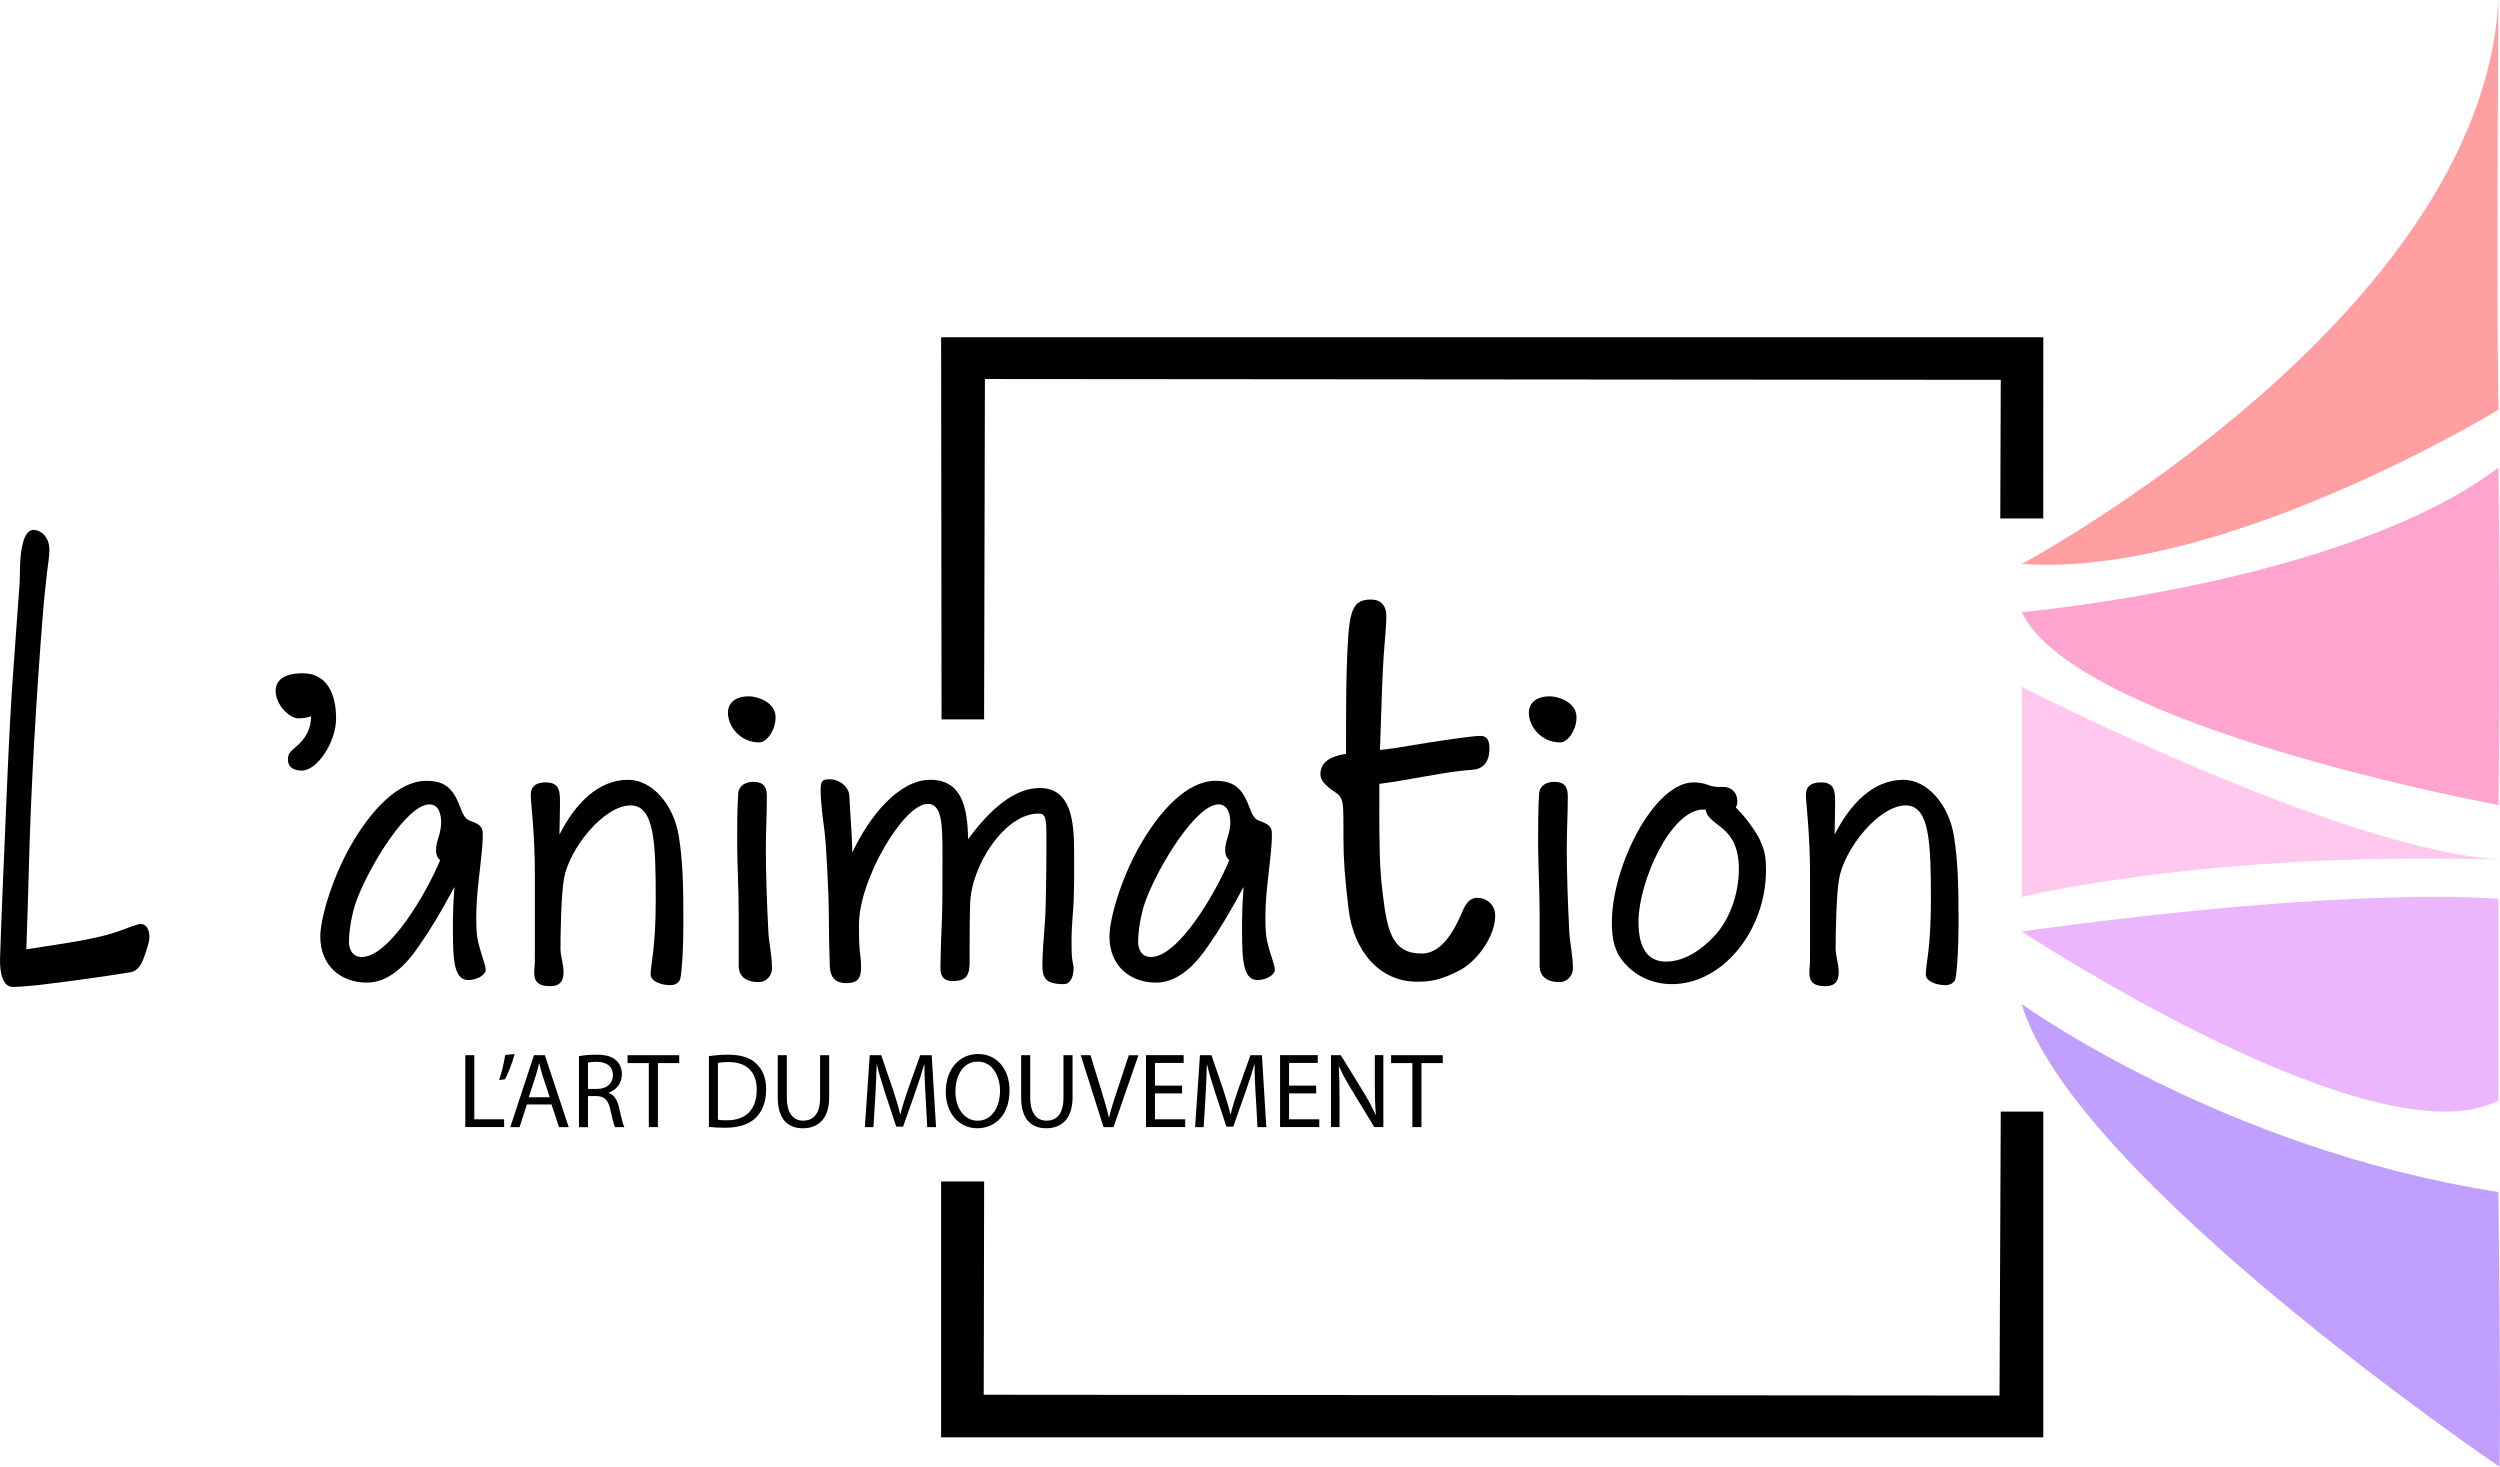
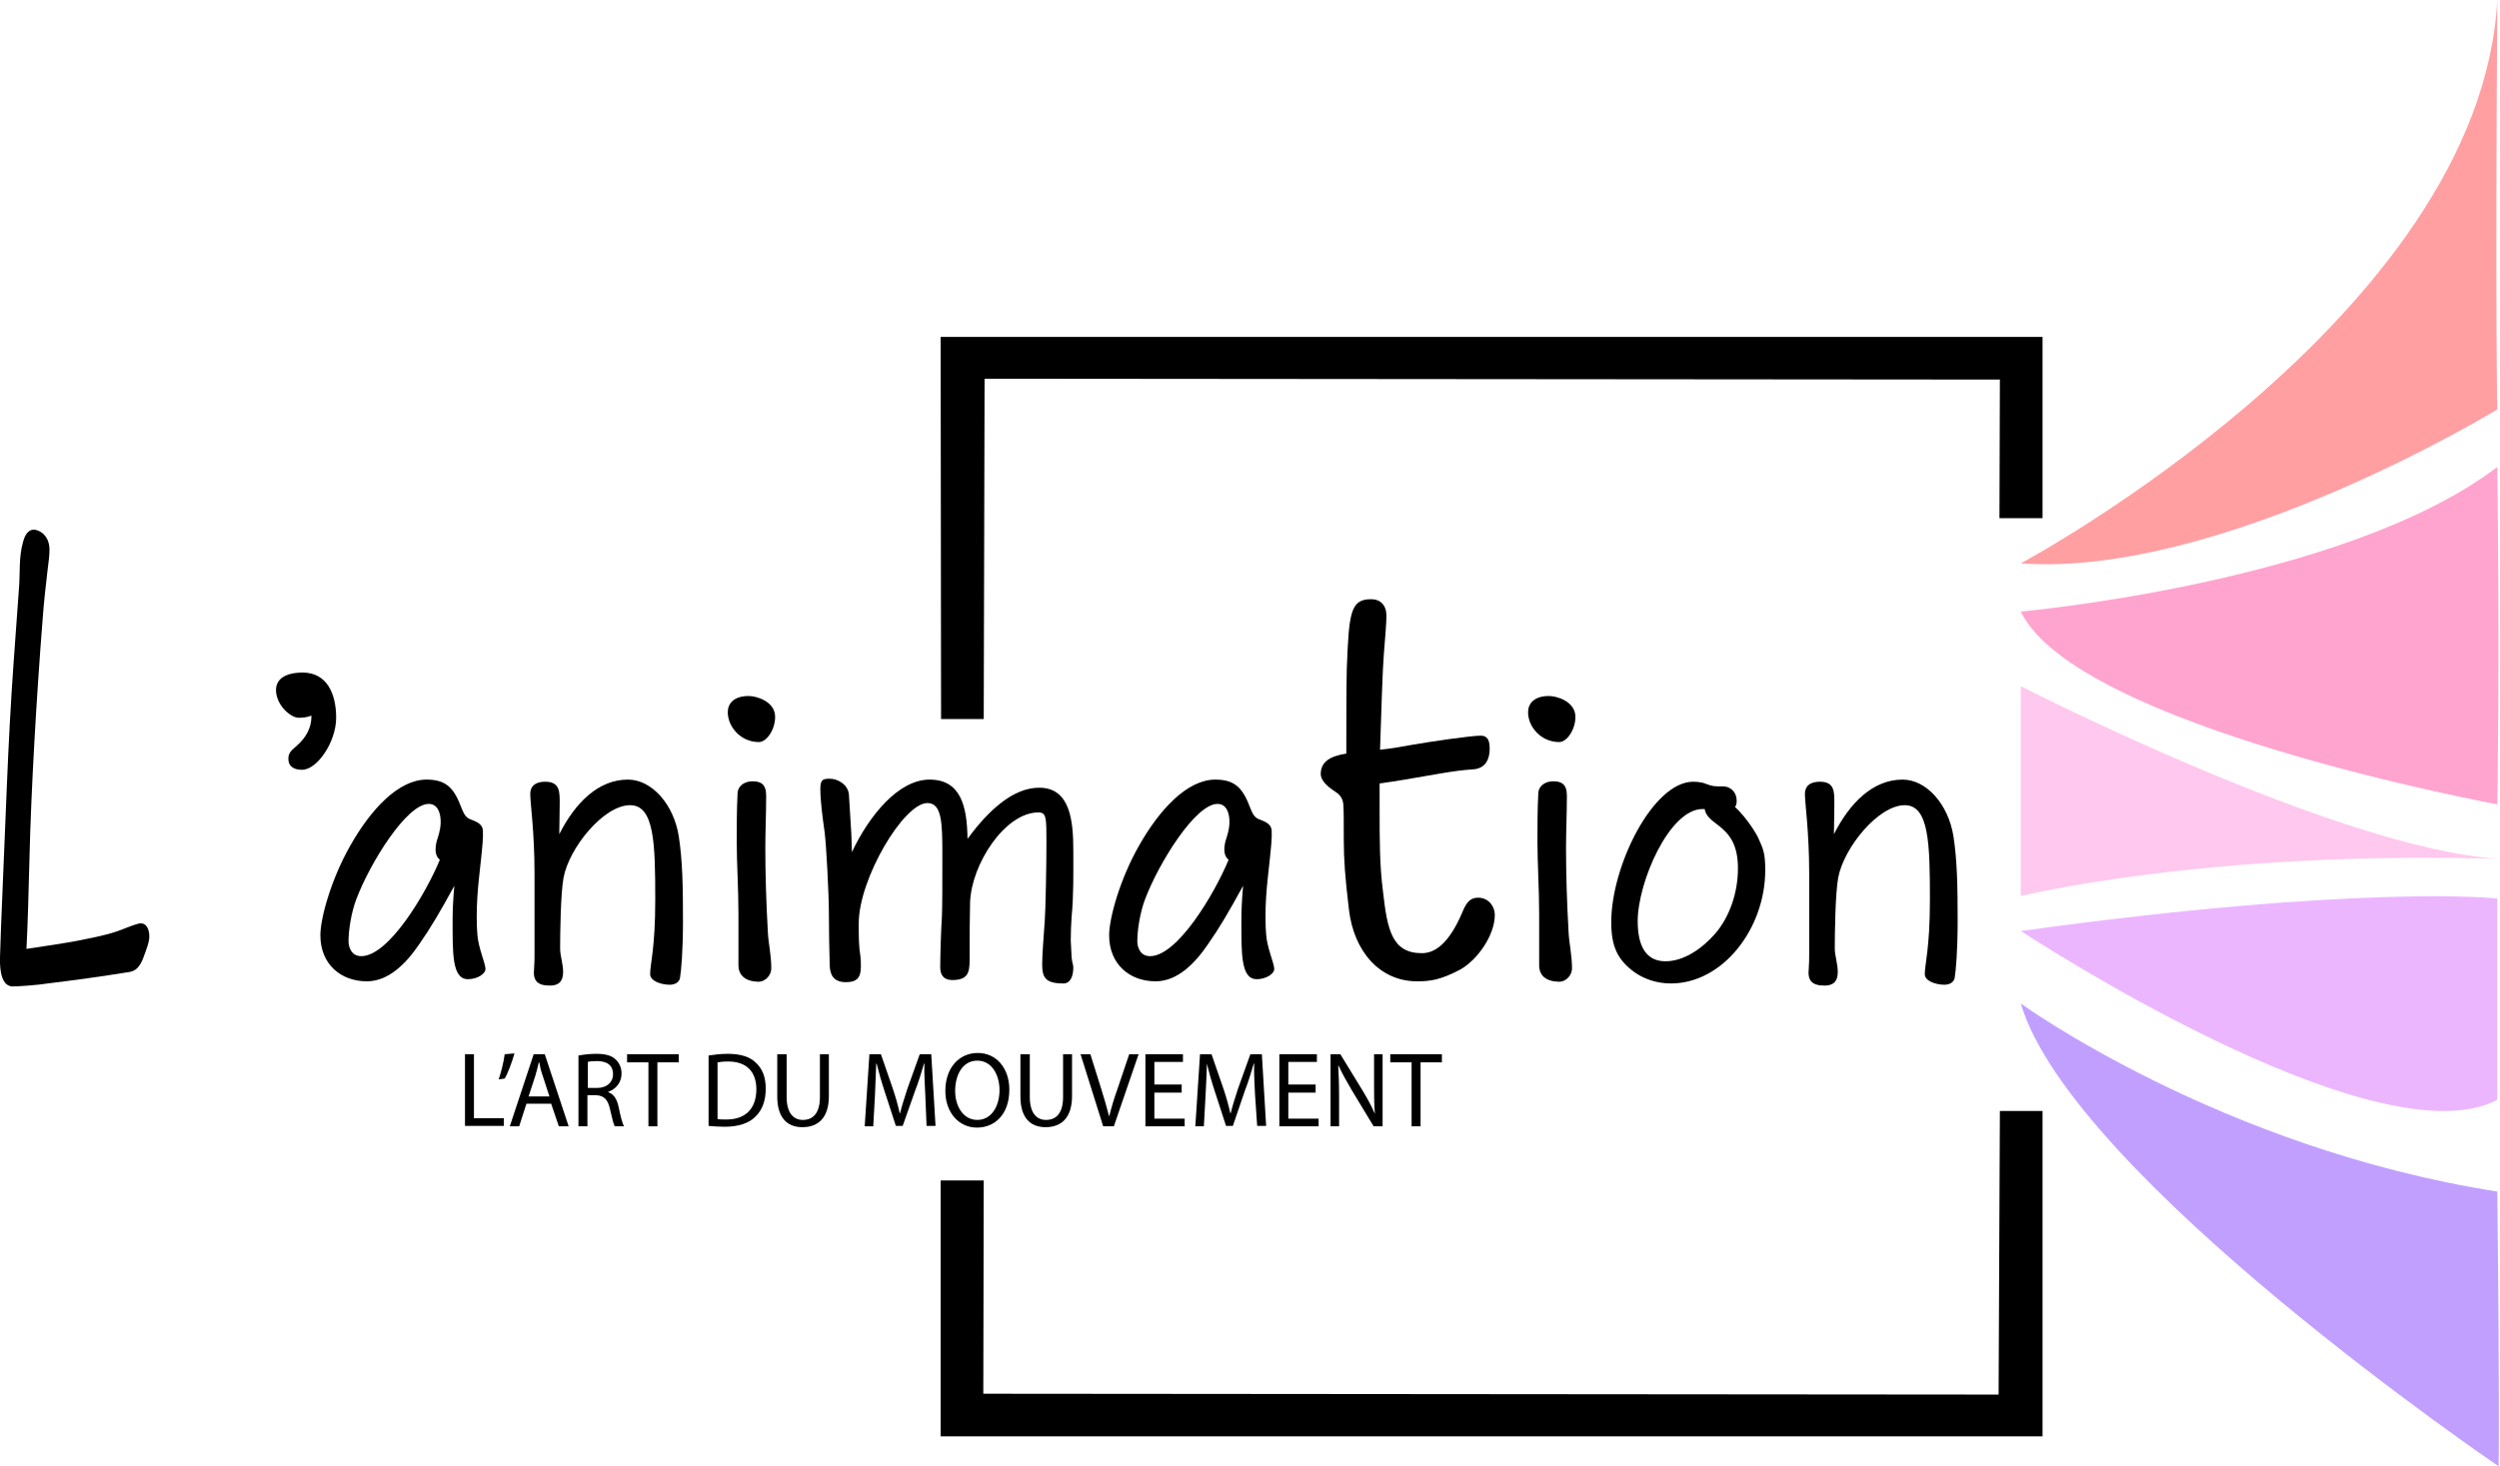
- <svg xmlns="http://www.w3.org/2000/svg" id="Calque_2" data-name="Calque 2" viewBox="0 0 585.79 343.68">
-   <defs>
-     <style>
-       .cls-1 {
-         fill: #ecb6ff;
-       }
- 
-       .cls-2 {
-         fill: #ff9fa2;
-       }
- 
-       .cls-3 {
-         fill: #ffa3cf;
-       }
- 
-       .cls-4 {
-         fill: #ffc8ee;
-       }
- 
-       .cls-5 {
-         fill: #c19fff;
-       }
-     </style>
-   </defs>
-   <g id="Calque_2-2" data-name="Calque 2">
-     <path class="cls-2" d="M473.73,132.14S581.43,74.54,585.43,0c-.52,74.54,0,96,0,96,0,0-64.74,39.53-111.69,36.14Z" />
-     <path class="cls-3" d="M473.73,143.44s76.07-6.78,111.69-33.88c.61,46.31,0,79.06,0,79.06,0,0-98.63-18.07-111.69-45.18Z" />
-     <path class="cls-5" d="M473.73,235.26s46.71,33.88,111.69,44.05c.61,55.34,.27,64.38,.27,64.38,0,0-100.03-67.76-111.96-108.42Z" />
-     <path class="cls-1" d="M473.73,218.26s82.85,54.62,111.69,39.59v-47.22s-32.11-3.36-111.69,7.62Z" />
-     <path class="cls-4" d="M473.73,160.94s74.26,38.06,112.06,40.49c-68.37-2.09-112.06,8.72-112.06,8.72v-49.21Z" />
-     <g>
-       <path d="M35,219.56c0,.72-.11,1.44-.86,3.6-.76,2.34-1.51,4.32-3.67,4.68-6.8,1.08-13.39,1.98-19.22,2.7-2.38,.36-7.13,.72-8.21,.72-2.48,0-3.13-3.42-3.02-6.84,.22-7.74,.86-22.14,1.62-40.14,.43-9.72,.86-19.44,1.62-29.16l1.3-18c.22-2.7-.11-6.66,.86-10.08,.54-1.98,1.4-2.88,2.48-2.88,1.3,0,3.67,1.26,3.67,4.68,0,1.26-.22,2.88-.54,5.22-.32,2.7-.76,6.84-1.08,10.98-1.4,17.82-2.7,39.6-3.13,56.52-.22,7.38-.43,15.48-.65,20.88,3.35-.54,10.8-1.62,13.39-2.16,4.54-.9,6.7-1.44,9.94-2.7,2.27-.9,3.13-1.08,3.46-1.08,1.3,0,2.05,1.26,2.05,3.06Z" />
-       <path d="M78.75,168.32c0,5.64-4.44,12.24-8.04,12.24-1.68,0-3.24-.6-3.24-2.64,0-1.2,.48-1.8,1.68-2.76,2.64-2.16,3.72-4.56,3.72-7.08v-.24c-.96,.36-2.04,.48-3,.48-1.92,0-5.28-3-5.28-6.48,0-2.16,1.56-4.08,6.36-4.08,5.64,0,7.8,4.8,7.8,10.56Z" />
-       <path d="M113.81,227.24c0,1.2-2.04,2.4-4.08,2.4-3.84,0-3.6-6.24-3.6-14.28,0-1.44,.12-4.44,.36-7.56-3.36,6.24-5.52,9.84-8.28,13.8-3,4.44-7.08,8.64-12.24,8.64-6.12,0-10.92-3.96-10.92-10.8,0-4.08,2.64-13.32,6.96-21,4.8-8.52,11.28-15.48,17.88-15.48,4.8,0,6.48,2.16,8.16,6.72,.36,.96,.84,2.04,1.8,2.52,1.44,.6,3.12,.96,3.24,2.76,.24,2.76-.96,10.44-1.32,15.48-.24,3.12-.24,6.6,0,8.76,.36,3,2.04,6.72,2.04,8.04Zm-10.68-25.68c-.72-.6-.96-1.44-.96-2.28,0-.72,.12-1.68,.48-2.76,.6-1.8,.72-3,.72-3.84,0-1.92-.6-4.2-2.76-4.2-5.16,0-13.8,13.92-17.04,22.44-1.2,3.24-1.8,7.32-1.8,9.84,0,1.32,.6,3.48,3,3.48,6.36,0,15-14.64,18.36-22.68Z" />
-       <path d="M160.13,216.08c0,6.6-.36,11.52-.72,13.2-.24,1.08-1.32,1.56-2.4,1.56-1.92,0-4.56-.84-4.56-2.52,0-2.4,1.2-6,1.2-17.4,0-13.2-.24-22.2-5.88-22.2-6.24,0-14.28,9.96-15.6,17.04-.72,3.84-.84,13.56-.84,16.56,0,1.68,.72,3.6,.72,5.52,0,2.28-1.08,3.24-3.12,3.24-3.12,0-3.96-1.32-3.72-3.96,.12-1.2,.12-2.52,.12-3.84v-18.36c0-9.96-.96-16.44-.96-18.72,0-2.16,1.56-2.88,3.48-2.88,3.48,0,3.36,2.4,3.36,5.16s-.12,4.92-.12,7.08c3.72-7.32,9.12-12.84,16.08-12.84,5.64,0,10.68,5.76,11.88,13.2,.96,5.88,1.08,11.88,1.08,20.16Z" />
-       <path d="M170.57,167c0-2.04,1.44-3.84,4.92-3.84,1.92,0,6.24,1.32,6.24,4.92,0,3-2.04,5.88-3.84,5.88-4.32,0-7.32-3.6-7.32-6.96Zm2.52,59.28v-12c0-5.88-.36-12-.36-16.8,0-3.96,0-7.68,.24-11.52,.12-1.92,1.8-2.76,3.48-2.76,2.04,0,3.24,.72,3.24,3.36,0,4.2-.24,8.16-.24,12.36,0,5.64,.24,12.72,.6,19.56,.12,2.4,.84,5.28,.84,8.52,0,1.44-1.2,3.12-3.12,3.12-3.12,0-4.68-1.44-4.68-3.84Z" />
-       <path d="M251.2,224.48c.12,1.08,.36,1.8,.36,2.28,0,2.28-.84,3.84-2.28,3.84-4.32,0-5.04-1.44-5.04-4.56,0-2.16,.36-6.96,.6-9.96,.24-2.52,.36-13.08,.36-18.48,0-5.76,0-6.96-1.92-6.96-7.8,0-15.72,12.12-15.96,21.12-.12,3.84-.12,8.64-.12,9.96v3.36c0,3.24-.48,4.8-4.08,4.8-2.04,0-2.76-1.2-2.76-3,0-2.64,.24-9.12,.36-11.88,.12-2.4,.12-7.92,.12-14.64,0-7.32-.12-12-3.48-12-5.64,0-16.08,17.76-16.08,28.2,0,3.24,0,5.28,.36,7.8,.12,.84,.12,1.56,.12,2.4,0,2.64-.96,3.6-3.48,3.6-2.76,0-3.72-1.56-3.84-3.84-.12-3.36-.24-8.52-.24-12.6s-.6-15.84-.96-18.84c-.48-3.6-.96-7.2-.96-10.2,0-2.16,.72-2.28,2.28-2.28,1.8,0,4.2,1.44,4.44,3.72l.48,8.16c.12,.96,.12,2.88,.24,5.28,3.96-8.52,10.92-17.04,18.24-17.04s8.76,6.24,8.88,13.92c4.92-6.72,10.68-12,16.8-12,7.32,0,8.04,7.8,8.04,14.76,0,5.16,.12,10.32-.36,15.48-.12,1.44-.24,3.48-.24,5.52,0,1.2,0,3,.12,4.08Z" />
-       <path d="M298.72,227.24c0,1.2-2.04,2.4-4.08,2.4-3.84,0-3.6-6.24-3.6-14.28,0-1.44,.12-4.44,.36-7.56-3.36,6.24-5.52,9.84-8.28,13.8-3,4.44-7.08,8.64-12.24,8.64-6.12,0-10.92-3.96-10.92-10.8,0-4.08,2.64-13.32,6.96-21,4.8-8.52,11.28-15.48,17.88-15.48,4.8,0,6.48,2.16,8.16,6.72,.36,.96,.84,2.04,1.8,2.52,1.44,.6,3.12,.96,3.24,2.76,.24,2.76-.96,10.44-1.32,15.48-.24,3.12-.24,6.6,0,8.76,.36,3,2.04,6.72,2.04,8.04Zm-10.68-25.68c-.72-.6-.96-1.44-.96-2.28,0-.72,.12-1.68,.48-2.76,.6-1.8,.72-3,.72-3.84,0-1.92-.6-4.2-2.76-4.2-5.16,0-13.8,13.92-17.04,22.44-1.2,3.24-1.8,7.32-1.8,9.84,0,1.32,.6,3.48,3,3.48,6.36,0,15-14.64,18.36-22.68Z" />
-       <path d="M350.35,214.58c0,4.65-4.05,10.5-8.25,12.75-4.65,2.4-7.05,2.7-10.05,2.7-8.85,0-14.85-7.2-16.05-16.95-.9-7.65-1.2-11.55-1.2-16.35,0-3.9,0-6.75-.15-8.1-.15-1.35-.6-2.25-1.8-3-2.55-1.65-3.45-3-3.45-4.2,0-2.85,2.25-4.2,6-4.8v-4.05c0-3.6,0-10.8,.15-15.6,.45-13.2,.75-16.5,5.7-16.5,2.25,0,3.6,1.35,3.6,3.9,0,1.5-.3,5.25-.6,8.85-.3,3.45-.6,13.5-.9,22.5,2.85-.3,5.55-.75,7.2-1.05,4.5-.75,14.1-2.25,16.35-2.25,1.35,0,2.1,.75,2.1,3,0,3.3-1.65,4.8-4.05,4.95-4.65,.3-9.75,1.35-15.9,2.4-1.8,.3-3.6,.6-5.85,.9v5.55c0,7.95,0,13.65,.75,19.8,1.05,8.85,2.1,14.4,9.15,14.4,3,0,6.3-2.1,9.45-9.6,1.05-2.55,2.1-3.45,3.6-3.45,2.4,0,4.2,1.8,4.2,4.2Z" />
-       <path d="M358.24,167c0-2.04,1.44-3.84,4.92-3.84,1.92,0,6.24,1.32,6.24,4.92,0,3-2.04,5.88-3.84,5.88-4.32,0-7.32-3.6-7.32-6.96Zm2.52,59.28v-12c0-5.88-.36-12-.36-16.8,0-3.96,0-7.68,.24-11.52,.12-1.92,1.8-2.76,3.48-2.76,2.04,0,3.24,.72,3.24,3.36,0,4.2-.24,8.16-.24,12.36,0,5.64,.24,12.72,.6,19.56,.12,2.4,.84,5.28,.84,8.52,0,1.44-1.2,3.12-3.12,3.12-3.12,0-4.68-1.44-4.68-3.84Z" />
-       <path d="M413.8,203.96c0,13.8-9.96,26.64-22.08,26.64-3.6,0-6.48-1.2-8.52-2.64-3.96-2.88-5.52-6-5.52-11.76,0-13.2,9.84-32.88,19.2-32.88,1.08,0,2.4,.24,3,.48,1.56,.6,1.92,.6,4.08,.6,1.44,0,3.12,1.08,3.12,3.36,0,.6-.12,1.08-.36,1.44,2.76,2.64,5.16,6.48,5.64,7.56,.96,2.28,1.44,3.36,1.44,7.2Zm-6.36-.36c0-10.44-7.08-9.72-7.8-13.92h-.48c-7.8,0-15.24,17.16-15.24,26.28,0,6.24,2.16,9.36,6.48,9.36s8.52-2.88,11.64-6.36c3.36-3.84,5.4-9.6,5.4-15.36Z" />
-       <path d="M458.92,216.08c0,6.6-.36,11.52-.72,13.2-.24,1.08-1.32,1.56-2.4,1.56-1.92,0-4.56-.84-4.56-2.52,0-2.4,1.2-6,1.2-17.4,0-13.2-.24-22.2-5.88-22.2-6.24,0-14.28,9.96-15.6,17.04-.72,3.84-.84,13.56-.84,16.56,0,1.68,.72,3.6,.72,5.52,0,2.28-1.08,3.24-3.12,3.24-3.12,0-3.96-1.32-3.72-3.96,.12-1.2,.12-2.52,.12-3.84v-18.36c0-9.96-.96-16.44-.96-18.72,0-2.16,1.56-2.88,3.48-2.88,3.48,0,3.36,2.4,3.36,5.16s-.12,4.92-.12,7.08c3.72-7.32,9.12-12.84,16.08-12.84,5.64,0,10.68,5.76,11.88,13.2,.96,5.88,1.08,11.88,1.08,20.16Z" />
-     </g>
-     <g>
-       <path d="M109.03,247.25h2.11v15.02h6.98v1.82h-9.09v-16.85Z" />
-       <path d="M120.59,246.98c-.56,2.1-1.6,4.77-2.28,5.92l-1.36,.17c.53-1.47,1.16-4.07,1.43-5.87l2.21-.22Z" />
-       <path d="M123.45,258.8l-1.7,5.3h-2.18l5.55-16.85h2.55l5.58,16.85h-2.26l-1.75-5.3h-5.79Zm5.36-1.7l-1.6-4.85c-.36-1.1-.61-2.1-.85-3.07h-.05c-.24,1-.51,2.02-.82,3.05l-1.6,4.87h4.92Z" />
-       <path d="M135.65,247.48c1.07-.22,2.59-.35,4.05-.35,2.26,0,3.71,.42,4.73,1.38,.82,.75,1.29,1.9,1.29,3.2,0,2.22-1.36,3.7-3.08,4.3v.08c1.26,.45,2.01,1.65,2.4,3.4,.53,2.35,.92,3.97,1.26,4.62h-2.18c-.27-.47-.63-1.92-1.09-4.02-.48-2.33-1.36-3.2-3.27-3.27h-1.99v7.3h-2.11v-16.62Zm2.11,7.67h2.16c2.25,0,3.69-1.28,3.69-3.2,0-2.17-1.53-3.12-3.76-3.15-1.02,0-1.75,.1-2.08,.2v6.15Z" />
-       <path d="M152.02,249.1h-4.97v-1.85h12.1v1.85h-4.99v15h-2.13v-15Z" />
-       <path d="M166.11,247.48c1.29-.2,2.81-.35,4.49-.35,3.03,0,5.19,.72,6.62,2.1,1.46,1.38,2.3,3.32,2.3,6.05s-.82,5-2.35,6.55c-1.53,1.58-4.05,2.42-7.23,2.42-1.5,0-2.76-.08-3.83-.2v-16.57Zm2.11,14.9c.53,.1,1.31,.12,2.13,.12,4.51,0,6.96-2.6,6.96-7.15,.02-3.97-2.16-6.5-6.62-6.5-1.09,0-1.92,.1-2.47,.22v13.3Z" />
-       <path d="M184.37,247.25v9.97c0,3.77,1.62,5.37,3.81,5.37,2.42,0,3.98-1.65,3.98-5.37v-9.97h2.13v9.82c0,5.17-2.64,7.3-6.18,7.3-3.35,0-5.87-1.97-5.87-7.2v-9.92h2.13Z" />
-       <path d="M216.86,256.7c-.12-2.35-.27-5.17-.24-7.27h-.07c-.56,1.97-1.24,4.07-2.06,6.4l-2.89,8.17h-1.6l-2.64-8.02c-.78-2.37-1.43-4.55-1.89-6.55h-.05c-.05,2.1-.17,4.92-.32,7.45l-.44,7.22h-2.01l1.14-16.85h2.69l2.79,8.15c.68,2.07,1.24,3.92,1.65,5.67h.07c.41-1.7,.99-3.55,1.72-5.67l2.91-8.15h2.69l1.02,16.85h-2.06l-.41-7.4Z" />
-       <path d="M236.55,255.5c0,5.8-3.42,8.87-7.59,8.87s-7.35-3.45-7.35-8.55c0-5.35,3.22-8.85,7.59-8.85s7.35,3.52,7.35,8.52Zm-12.68,.28c0,3.6,1.89,6.82,5.21,6.82s5.24-3.17,5.24-7c0-3.35-1.7-6.85-5.21-6.85s-5.24,3.32-5.24,7.02Z" />
-       <path d="M241.4,247.25v9.97c0,3.77,1.62,5.37,3.81,5.37,2.42,0,3.98-1.65,3.98-5.37v-9.97h2.13v9.82c0,5.17-2.64,7.3-6.18,7.3-3.35,0-5.87-1.97-5.87-7.2v-9.92h2.13Z" />
-       <path d="M258.57,264.1l-5.33-16.85h2.28l2.55,8.3c.7,2.27,1.31,4.32,1.75,6.3h.05c.46-1.95,1.14-4.07,1.87-6.27l2.76-8.32h2.25l-5.84,16.85h-2.33Z" />
-       <path d="M276.98,256.2h-6.35v6.07h7.08v1.82h-9.19v-16.85h8.83v1.82h-6.72v5.32h6.35v1.8Z" />
-       <path d="M294.22,256.7c-.12-2.35-.27-5.17-.24-7.27h-.07c-.56,1.97-1.24,4.07-2.06,6.4l-2.88,8.17h-1.6l-2.64-8.02c-.78-2.37-1.43-4.55-1.89-6.55h-.05c-.05,2.1-.17,4.92-.31,7.45l-.44,7.22h-2.01l1.14-16.85h2.69l2.79,8.15c.68,2.07,1.24,3.92,1.65,5.67h.07c.41-1.7,.99-3.55,1.72-5.67l2.91-8.15h2.69l1.02,16.85h-2.06l-.41-7.4Z" />
-       <path d="M308.4,256.2h-6.35v6.07h7.08v1.82h-9.19v-16.85h8.83v1.82h-6.72v5.32h6.35v1.8Z" />
-       <path d="M311.87,264.1v-16.85h2.3l5.24,8.52c1.21,1.97,2.16,3.75,2.93,5.47l.05-.03c-.19-2.25-.24-4.3-.24-6.92v-7.05h1.99v16.85h-2.13l-5.19-8.55c-1.14-1.87-2.23-3.8-3.05-5.62l-.07,.02c.12,2.12,.17,4.15,.17,6.95v7.2h-1.99Z" />
-       <path d="M330.93,249.1h-4.97v-1.85h12.1v1.85h-4.99v15h-2.13v-15Z" />
-     </g>
-     <polygon points="220.52 276.84 230.6 276.84 230.5 326.81 468.52 327 468.81 260.47 478.78 260.47 478.78 336.79 220.52 336.79 220.52 276.84" />
-     <polygon points="478.77 121.48 468.7 121.48 468.81 89 230.78 88.81 230.59 168.56 220.62 168.56 220.52 79.02 478.78 79.02 478.77 121.48" />
+ <svg xmlns="http://www.w3.org/2000/svg" version="1.1" x="0px" y="0px" viewBox="0 0 585.8 343.7" style="enable-background:new 0 0 585.8 343.7;" xml:space="preserve">
+   <style type="text/css">
+ 	.st0{fill:#FF9FA2;}
+ 	.st1{fill:#FFA3CF;}
+ 	.st2{fill:#C19FFF;}
+ 	.st3{fill:#ECB6FF;}
+ 	.st4{fill:#FFC8EE;}
+ </style>
+   <g id="vecteur">
+     <path class="st0" d="M473.7,132.1c0,0,107.7-57.6,111.7-132.1c-0.5,74.5,0,96,0,96S520.7,135.5,473.7,132.1L473.7,132.1z" />
+     <path class="st1" d="M473.7,143.4c0,0,76.1-6.8,111.7-33.9c0.6,46.3,0,79.1,0,79.1S486.8,170.5,473.7,143.4L473.7,143.4z" />
+     <path class="st2" d="M473.7,235.3c0,0,46.7,33.9,111.7,44.1c0.6,55.3,0.3,64.4,0.3,64.4S485.7,275.9,473.7,235.3L473.7,235.3z" />
+     <path class="st3" d="M473.7,218.3c0,0,82.9,54.6,111.7,39.6v-47.2C585.4,210.6,553.3,207.3,473.7,218.3L473.7,218.3z" />
+     <path class="st4" d="M473.7,160.9c0,0,74.3,38.1,112.1,40.5c-68.4-2.1-112.1,8.7-112.1,8.7L473.7,160.9L473.7,160.9z" />
+     <polygon points="220.5,276.8 230.6,276.8 230.5,326.8 468.5,327 468.8,260.5 478.8,260.5 478.8,336.8 220.5,336.8  " />
+     <polygon points="478.8,121.5 468.7,121.5 468.8,89 230.8,88.8 230.6,168.6 220.6,168.6 220.5,79 478.8,79  " />
+   </g>
+   <g id="titre">
+     <path id="n" d="M458.9,216.1c0,6.6-0.4,11.5-0.7,13.2c-0.2,1.1-1.3,1.6-2.4,1.6c-1.9,0-4.6-0.8-4.6-2.5c0-2.4,1.2-6,1.2-17.4   c0-13.2-0.2-22.2-5.9-22.2c-6.2,0-14.3,10-15.6,17c-0.7,3.8-0.8,13.6-0.8,16.6c0,1.7,0.7,3.6,0.7,5.5c0,2.3-1.1,3.2-3.1,3.2   c-3.1,0-4-1.3-3.7-4c0.1-1.2,0.1-2.5,0.1-3.8v-18.4c0-10-1-16.4-1-18.7c0-2.2,1.6-2.9,3.5-2.9c3.5,0,3.4,2.4,3.4,5.2   s-0.1,4.9-0.1,7.1c3.7-7.3,9.1-12.8,16.1-12.8c5.6,0,10.7,5.8,11.9,13.2C458.8,201.8,458.9,207.8,458.9,216.1L458.9,216.1z" />
+     <path id="o" d="M413.8,204c0,13.8-10,26.6-22.1,26.6c-3.6,0-6.5-1.2-8.5-2.6c-4-2.9-5.5-6-5.5-11.8c0-13.2,9.8-32.9,19.2-32.9   c1.1,0,2.4,0.2,3,0.5c1.6,0.6,1.9,0.6,4.1,0.6c1.4,0,3.1,1.1,3.1,3.4c0,0.6-0.1,1.1-0.4,1.4c2.8,2.6,5.2,6.5,5.6,7.6   C413.3,199,413.8,200.1,413.8,204L413.8,204z M407.4,203.6c0-10.4-7.1-9.7-7.8-13.9h-0.5c-7.8,0-15.2,17.2-15.2,26.3   c0,6.2,2.2,9.4,6.5,9.4s8.5-2.9,11.6-6.4C405.4,215.1,407.4,209.4,407.4,203.6L407.4,203.6z" />
+     <path id="i" d="M358.2,167c0-2,1.4-3.8,4.9-3.8c1.9,0,6.2,1.3,6.2,4.9c0,3-2,5.9-3.8,5.9C361.2,174,358.2,170.4,358.2,167z    M360.8,226.3v-12c0-5.9-0.4-12-0.4-16.8c0-4,0-7.7,0.2-11.5c0.1-1.9,1.8-2.8,3.5-2.8c2,0,3.2,0.7,3.2,3.4c0,4.2-0.2,8.2-0.2,12.4   c0,5.6,0.2,12.7,0.6,19.6c0.1,2.4,0.8,5.3,0.8,8.5c0,1.4-1.2,3.1-3.1,3.1C362.3,230.1,360.8,228.7,360.8,226.3L360.8,226.3z" />
+     <path id="t" d="M350.4,214.6c0,4.6-4,10.5-8.2,12.8c-4.6,2.4-7,2.7-10,2.7c-8.9,0-14.9-7.2-16-16.9c-0.9-7.6-1.2-11.6-1.2-16.4   c0-3.9,0-6.8-0.1-8.1s-0.6-2.2-1.8-3c-2.5-1.6-3.5-3-3.5-4.2c0-2.9,2.2-4.2,6-4.8v-4.1c0-3.6,0-10.8,0.1-15.6   c0.5-13.2,0.8-16.5,5.7-16.5c2.2,0,3.6,1.4,3.6,3.9c0,1.5-0.3,5.2-0.6,8.9c-0.3,3.4-0.6,13.5-0.9,22.5c2.9-0.3,5.5-0.8,7.2-1.1   c4.5-0.8,14.1-2.2,16.4-2.2c1.4,0,2.1,0.8,2.1,3c0,3.3-1.6,4.8-4,4.9c-4.6,0.3-9.8,1.4-15.9,2.4c-1.8,0.3-3.6,0.6-5.9,0.9v5.6   c0,7.9,0,13.6,0.8,19.8c1,8.9,2.1,14.4,9.1,14.4c3,0,6.3-2.1,9.5-9.6c1-2.6,2.1-3.4,3.6-3.4C348.6,210.4,350.4,212.2,350.4,214.6   L350.4,214.6z" />
+     <path id="a" d="M298.7,227.2c0,1.2-2,2.4-4.1,2.4c-3.8,0-3.6-6.2-3.6-14.3c0-1.4,0.1-4.4,0.4-7.6c-3.4,6.2-5.5,9.8-8.3,13.8   c-3,4.4-7.1,8.6-12.2,8.6c-6.1,0-10.9-4-10.9-10.8c0-4.1,2.6-13.3,7-21c4.8-8.5,11.3-15.5,17.9-15.5c4.8,0,6.5,2.2,8.2,6.7   c0.4,1,0.8,2,1.8,2.5c1.4,0.6,3.1,1,3.2,2.8c0.2,2.8-1,10.4-1.3,15.5c-0.2,3.1-0.2,6.6,0,8.8C297,222.2,298.7,225.9,298.7,227.2   L298.7,227.2z M288,201.6c-0.7-0.6-1-1.4-1-2.3c0-0.7,0.1-1.7,0.5-2.8c0.6-1.8,0.7-3,0.7-3.8c0-1.9-0.6-4.2-2.8-4.2   c-5.2,0-13.8,13.9-17,22.4c-1.2,3.2-1.8,7.3-1.8,9.8c0,1.3,0.6,3.5,3,3.5C276,224.2,284.7,209.6,288,201.6L288,201.6z" />
+     <path id="m" d="M251.2,224.5c0.1,1.1,0.4,1.8,0.4,2.3c0,2.3-0.8,3.8-2.3,3.8c-4.3,0-5-1.4-5-4.6c0-2.2,0.4-7,0.6-10   c0.2-2.5,0.4-13.1,0.4-18.5c0-5.8,0-7-1.9-7c-7.8,0-15.7,12.1-16,21.1c-0.1,3.8-0.1,8.6-0.1,10v3.4c0,3.2-0.5,4.8-4.1,4.8   c-2,0-2.8-1.2-2.8-3c0-2.6,0.2-9.1,0.4-11.9c0.1-2.4,0.1-7.9,0.1-14.6c0-7.3-0.1-12-3.5-12c-5.6,0-16.1,17.8-16.1,28.2   c0,3.2,0,5.3,0.4,7.8c0.1,0.8,0.1,1.6,0.1,2.4c0,2.6-1,3.6-3.5,3.6c-2.8,0-3.7-1.6-3.8-3.8c-0.1-3.4-0.2-8.5-0.2-12.6   s-0.6-15.8-1-18.8c-0.5-3.6-1-7.2-1-10.2c0-2.2,0.7-2.3,2.3-2.3c1.8,0,4.2,1.4,4.4,3.7l0.5,8.2c0.1,1,0.1,2.9,0.2,5.3   c4-8.5,10.9-17,18.2-17s8.8,6.2,8.9,13.9c4.9-6.7,10.7-12,16.8-12c7.3,0,8,7.8,8,14.8c0,5.2,0.1,10.3-0.4,15.5   c-0.1,1.4-0.2,3.5-0.2,5.5C251.1,221.6,251.1,223.4,251.2,224.5z" />
+     <path id="i_00000148629193109979152760000012573448767880992934_" d="M170.6,167c0-2,1.4-3.8,4.9-3.8c1.9,0,6.2,1.3,6.2,4.9   c0,3-2,5.9-3.8,5.9C173.6,174,170.6,170.4,170.6,167z M173.1,226.3v-12c0-5.9-0.4-12-0.4-16.8c0-4,0-7.7,0.2-11.5   c0.1-1.9,1.8-2.8,3.5-2.8c2,0,3.2,0.7,3.2,3.4c0,4.2-0.2,8.2-0.2,12.4c0,5.6,0.2,12.7,0.6,19.6c0.1,2.4,0.8,5.3,0.8,8.5   c0,1.4-1.2,3.1-3.1,3.1C174.7,230.1,173.1,228.7,173.1,226.3L173.1,226.3z" />
+     <path id="n_00000047024935763404153240000014440363557528099995_" d="M160.1,216.1c0,6.6-0.4,11.5-0.7,13.2   c-0.2,1.1-1.3,1.6-2.4,1.6c-1.9,0-4.6-0.8-4.6-2.5c0-2.4,1.2-6,1.2-17.4c0-13.2-0.2-22.2-5.9-22.2c-6.2,0-14.3,10-15.6,17   c-0.7,3.8-0.8,13.6-0.8,16.6c0,1.7,0.7,3.6,0.7,5.5c0,2.3-1.1,3.2-3.1,3.2c-3.1,0-4-1.3-3.7-4c0.1-1.2,0.1-2.5,0.1-3.8v-18.4   c0-10-1-16.4-1-18.7c0-2.2,1.6-2.9,3.5-2.9c3.5,0,3.4,2.4,3.4,5.2s-0.1,4.9-0.1,7.1c3.7-7.3,9.1-12.8,16.1-12.8   c5.6,0,10.7,5.8,11.9,13.2C160,201.8,160.1,207.8,160.1,216.1L160.1,216.1z" />
+     <path id="a_00000137124910282146197960000011281498631472301189_" d="M113.8,227.2c0,1.2-2,2.4-4.1,2.4c-3.8,0-3.6-6.2-3.6-14.3   c0-1.4,0.1-4.4,0.4-7.6c-3.4,6.2-5.5,9.8-8.3,13.8c-3,4.4-7.1,8.6-12.2,8.6c-6.1,0-10.9-4-10.9-10.8c0-4.1,2.6-13.3,7-21   c4.8-8.5,11.3-15.5,17.9-15.5c4.8,0,6.5,2.2,8.2,6.7c0.4,1,0.8,2,1.8,2.5c1.4,0.6,3.1,1,3.2,2.8c0.2,2.8-1,10.4-1.3,15.5   c-0.2,3.1-0.2,6.6,0,8.8C112.1,222.2,113.8,225.9,113.8,227.2L113.8,227.2z M103.1,201.6c-0.7-0.6-1-1.4-1-2.3   c0-0.7,0.1-1.7,0.5-2.8c0.6-1.8,0.7-3,0.7-3.8c0-1.9-0.6-4.2-2.8-4.2c-5.2,0-13.8,13.9-17,22.4c-1.2,3.2-1.8,7.3-1.8,9.8   c0,1.3,0.6,3.5,3,3.5C91.1,224.2,99.8,209.6,103.1,201.6z" />
+     <path id="apostrophe" d="M78.8,168.3c0,5.6-4.4,12.2-8,12.2c-1.7,0-3.2-0.6-3.2-2.6c0-1.2,0.5-1.8,1.7-2.8c2.6-2.2,3.7-4.6,3.7-7.1   v-0.2c-1,0.4-2,0.5-3,0.5c-1.9,0-5.3-3-5.3-6.5c0-2.2,1.6-4.1,6.4-4.1C76.6,157.8,78.8,162.6,78.8,168.3z" />
+     <path id="l" d="M35,219.6c0,0.7-0.1,1.4-0.9,3.6c-0.8,2.3-1.5,4.3-3.7,4.7c-6.8,1.1-13.4,2-19.2,2.7c-2.4,0.4-7.1,0.7-8.2,0.7   c-2.5,0-3.1-3.4-3-6.8c0.2-7.7,0.9-22.1,1.6-40.1c0.4-9.7,0.9-19.4,1.6-29.2l1.3-18c0.2-2.7-0.1-6.7,0.9-10.1   c0.5-2,1.4-2.9,2.5-2.9c1.3,0,3.7,1.3,3.7,4.7c0,1.3-0.2,2.9-0.5,5.2c-0.3,2.7-0.8,6.8-1.1,11c-1.4,17.8-2.7,39.6-3.1,56.5   c-0.2,7.4-0.4,15.5-0.7,20.9c3.3-0.5,10.8-1.6,13.4-2.2c4.5-0.9,6.7-1.4,9.9-2.7c2.3-0.9,3.1-1.1,3.5-1.1   C34.3,216.5,35,217.8,35,219.6L35,219.6z" />
+   </g>
+   <g id="soustitre">
+     <path id="t_00000089562484631680071390000018018421670500821888_" d="M330.9,249.1h-5v-1.9h12.1v1.9h-5v15h-2.1L330.9,249.1   L330.9,249.1z" />
+     <path id="n_00000101789515990505085600000007175953974701097353_" d="M311.9,264.1v-16.9h2.3l5.2,8.5c1.2,2,2.2,3.8,2.9,5.5l0,0   c-0.2-2.2-0.2-4.3-0.2-6.9v-7.1h2v16.9H322l-5.2-8.6c-1.1-1.9-2.2-3.8-3-5.6l-0.1,0c0.1,2.1,0.2,4.1,0.2,7v7.2L311.9,264.1   L311.9,264.1z" />
+     <path id="e" d="M308.4,256.2H302v6.1h7.1v1.8h-9.2v-16.9h8.8v1.8H302v5.3h6.4L308.4,256.2L308.4,256.2z" />
+     <path id="m_00000086654365825895227310000008707947803740797620_" d="M294.2,256.7c-0.1-2.4-0.3-5.2-0.2-7.3h-0.1   c-0.6,2-1.2,4.1-2.1,6.4L289,264h-1.6l-2.6-8c-0.8-2.4-1.4-4.6-1.9-6.6h0c0,2.1-0.2,4.9-0.3,7.5l-0.4,7.2h-2l1.1-16.9h2.7l2.8,8.1   c0.7,2.1,1.2,3.9,1.6,5.7h0.1c0.4-1.7,1-3.5,1.7-5.7l2.9-8.1h2.7l1,16.8h-2.1L294.2,256.7L294.2,256.7z" />
+     <path id="e_00000180336824239237829440000013561232149066690689_" d="M277,256.2h-6.4v6.1h7.1v1.8h-9.2v-16.9h8.8v1.8h-6.7v5.3h6.4   L277,256.2L277,256.2z" />
+     <path id="v" d="M258.6,264.1l-5.3-16.9h2.3l2.6,8.3c0.7,2.3,1.3,4.3,1.8,6.3h0c0.5-2,1.1-4.1,1.9-6.3l2.8-8.3h2.2l-5.8,16.9   L258.6,264.1L258.6,264.1z" />
+     <path id="u" d="M241.4,247.2v10c0,3.8,1.6,5.4,3.8,5.4c2.4,0,4-1.6,4-5.4v-10h2.1v9.8c0,5.2-2.6,7.3-6.2,7.3c-3.4,0-5.9-2-5.9-7.2   v-9.9L241.4,247.2L241.4,247.2z" />
+     <path id="o_00000144304774410114020640000006256754712657915782_" d="M236.6,255.5c0,5.8-3.4,8.9-7.6,8.9s-7.4-3.5-7.4-8.6   c0-5.4,3.2-8.9,7.6-8.9S236.6,250.5,236.6,255.5L236.6,255.5z M223.9,255.8c0,3.6,1.9,6.8,5.2,6.8s5.2-3.2,5.2-7   c0-3.4-1.7-6.9-5.2-6.9S223.9,252.1,223.9,255.8L223.9,255.8z" />
+     <path id="m_00000161625051439965614110000016647690030999456928_" d="M216.9,256.7c-0.1-2.4-0.3-5.2-0.2-7.3h-0.1   c-0.6,2-1.2,4.1-2.1,6.4l-2.9,8.2H210l-2.6-8c-0.8-2.4-1.4-4.6-1.9-6.6h-0.1c-0.1,2.1-0.2,4.9-0.3,7.5l-0.4,7.2h-2l1.1-16.9h2.7   l2.8,8.1c0.7,2.1,1.2,3.9,1.6,5.7h0.1c0.4-1.7,1-3.5,1.7-5.7l2.9-8.1h2.7l1,16.8h-2.1L216.9,256.7L216.9,256.7z" />
+     <path id="u_00000008868390080878221210000016152093286046458799_" d="M184.4,247.2v10c0,3.8,1.6,5.4,3.8,5.4c2.4,0,4-1.6,4-5.4v-10   h2.1v9.8c0,5.2-2.6,7.3-6.2,7.3c-3.4,0-5.9-2-5.9-7.2v-9.9L184.4,247.2L184.4,247.2z" />
+     <path id="d" d="M166.1,247.5c1.3-0.2,2.8-0.4,4.5-0.4c3,0,5.2,0.7,6.6,2.1c1.5,1.4,2.3,3.3,2.3,6.1c0,2.7-0.8,5-2.4,6.5   c-1.5,1.6-4.1,2.4-7.2,2.4c-1.5,0-2.8-0.1-3.8-0.2V247.5L166.1,247.5z M168.2,262.4c0.5,0.1,1.3,0.1,2.1,0.1c4.5,0,7-2.6,7-7.1   c0-4-2.2-6.5-6.6-6.5c-1.1,0-1.9,0.1-2.5,0.2L168.2,262.4L168.2,262.4z" />
+     <path id="t_00000031170103908643966240000007521498603213775242_" d="M152,249.1h-5v-1.9h12.1v1.9h-5v15H152L152,249.1L152,249.1z" />
+     <path id="r" d="M135.6,247.5c1.1-0.2,2.6-0.4,4.1-0.4c2.3,0,3.7,0.4,4.7,1.4c0.8,0.8,1.3,1.9,1.3,3.2c0,2.2-1.4,3.7-3.1,4.3v0.1   c1.3,0.5,2,1.6,2.4,3.4c0.5,2.4,0.9,4,1.3,4.6h-2.2c-0.3-0.5-0.6-1.9-1.1-4c-0.5-2.3-1.4-3.2-3.3-3.3h-2v7.3h-2.1L135.6,247.5   L135.6,247.5z M137.8,255.1h2.2c2.2,0,3.7-1.3,3.7-3.2c0-2.2-1.5-3.1-3.8-3.1c-1,0-1.8,0.1-2.1,0.2L137.8,255.1L137.8,255.1z" />
+     <path id="a_00000132769381051049177520000008891379420219159714_" d="M123.4,258.8l-1.7,5.3h-2.2l5.6-16.9h2.6l5.6,16.9H131   l-1.8-5.3C129.2,258.8,123.5,258.8,123.4,258.8z M128.8,257.1l-1.6-4.9c-0.4-1.1-0.6-2.1-0.8-3.1h-0.1c-0.2,1-0.5,2-0.8,3.1   l-1.6,4.9H128.8z" />
+     <path id="apostrophe_00000075163338072949779540000001189555484204403847_" d="M120.6,247c-0.6,2.1-1.6,4.8-2.3,5.9l-1.4,0.2   c0.5-1.5,1.2-4.1,1.4-5.9L120.6,247z" />
+     <path id="l_00000119816792617775705080000005254108464917861784_" d="M109,247.2h2.1v15h7v1.8H109V247.2L109,247.2z" />
  </g>
</svg>
